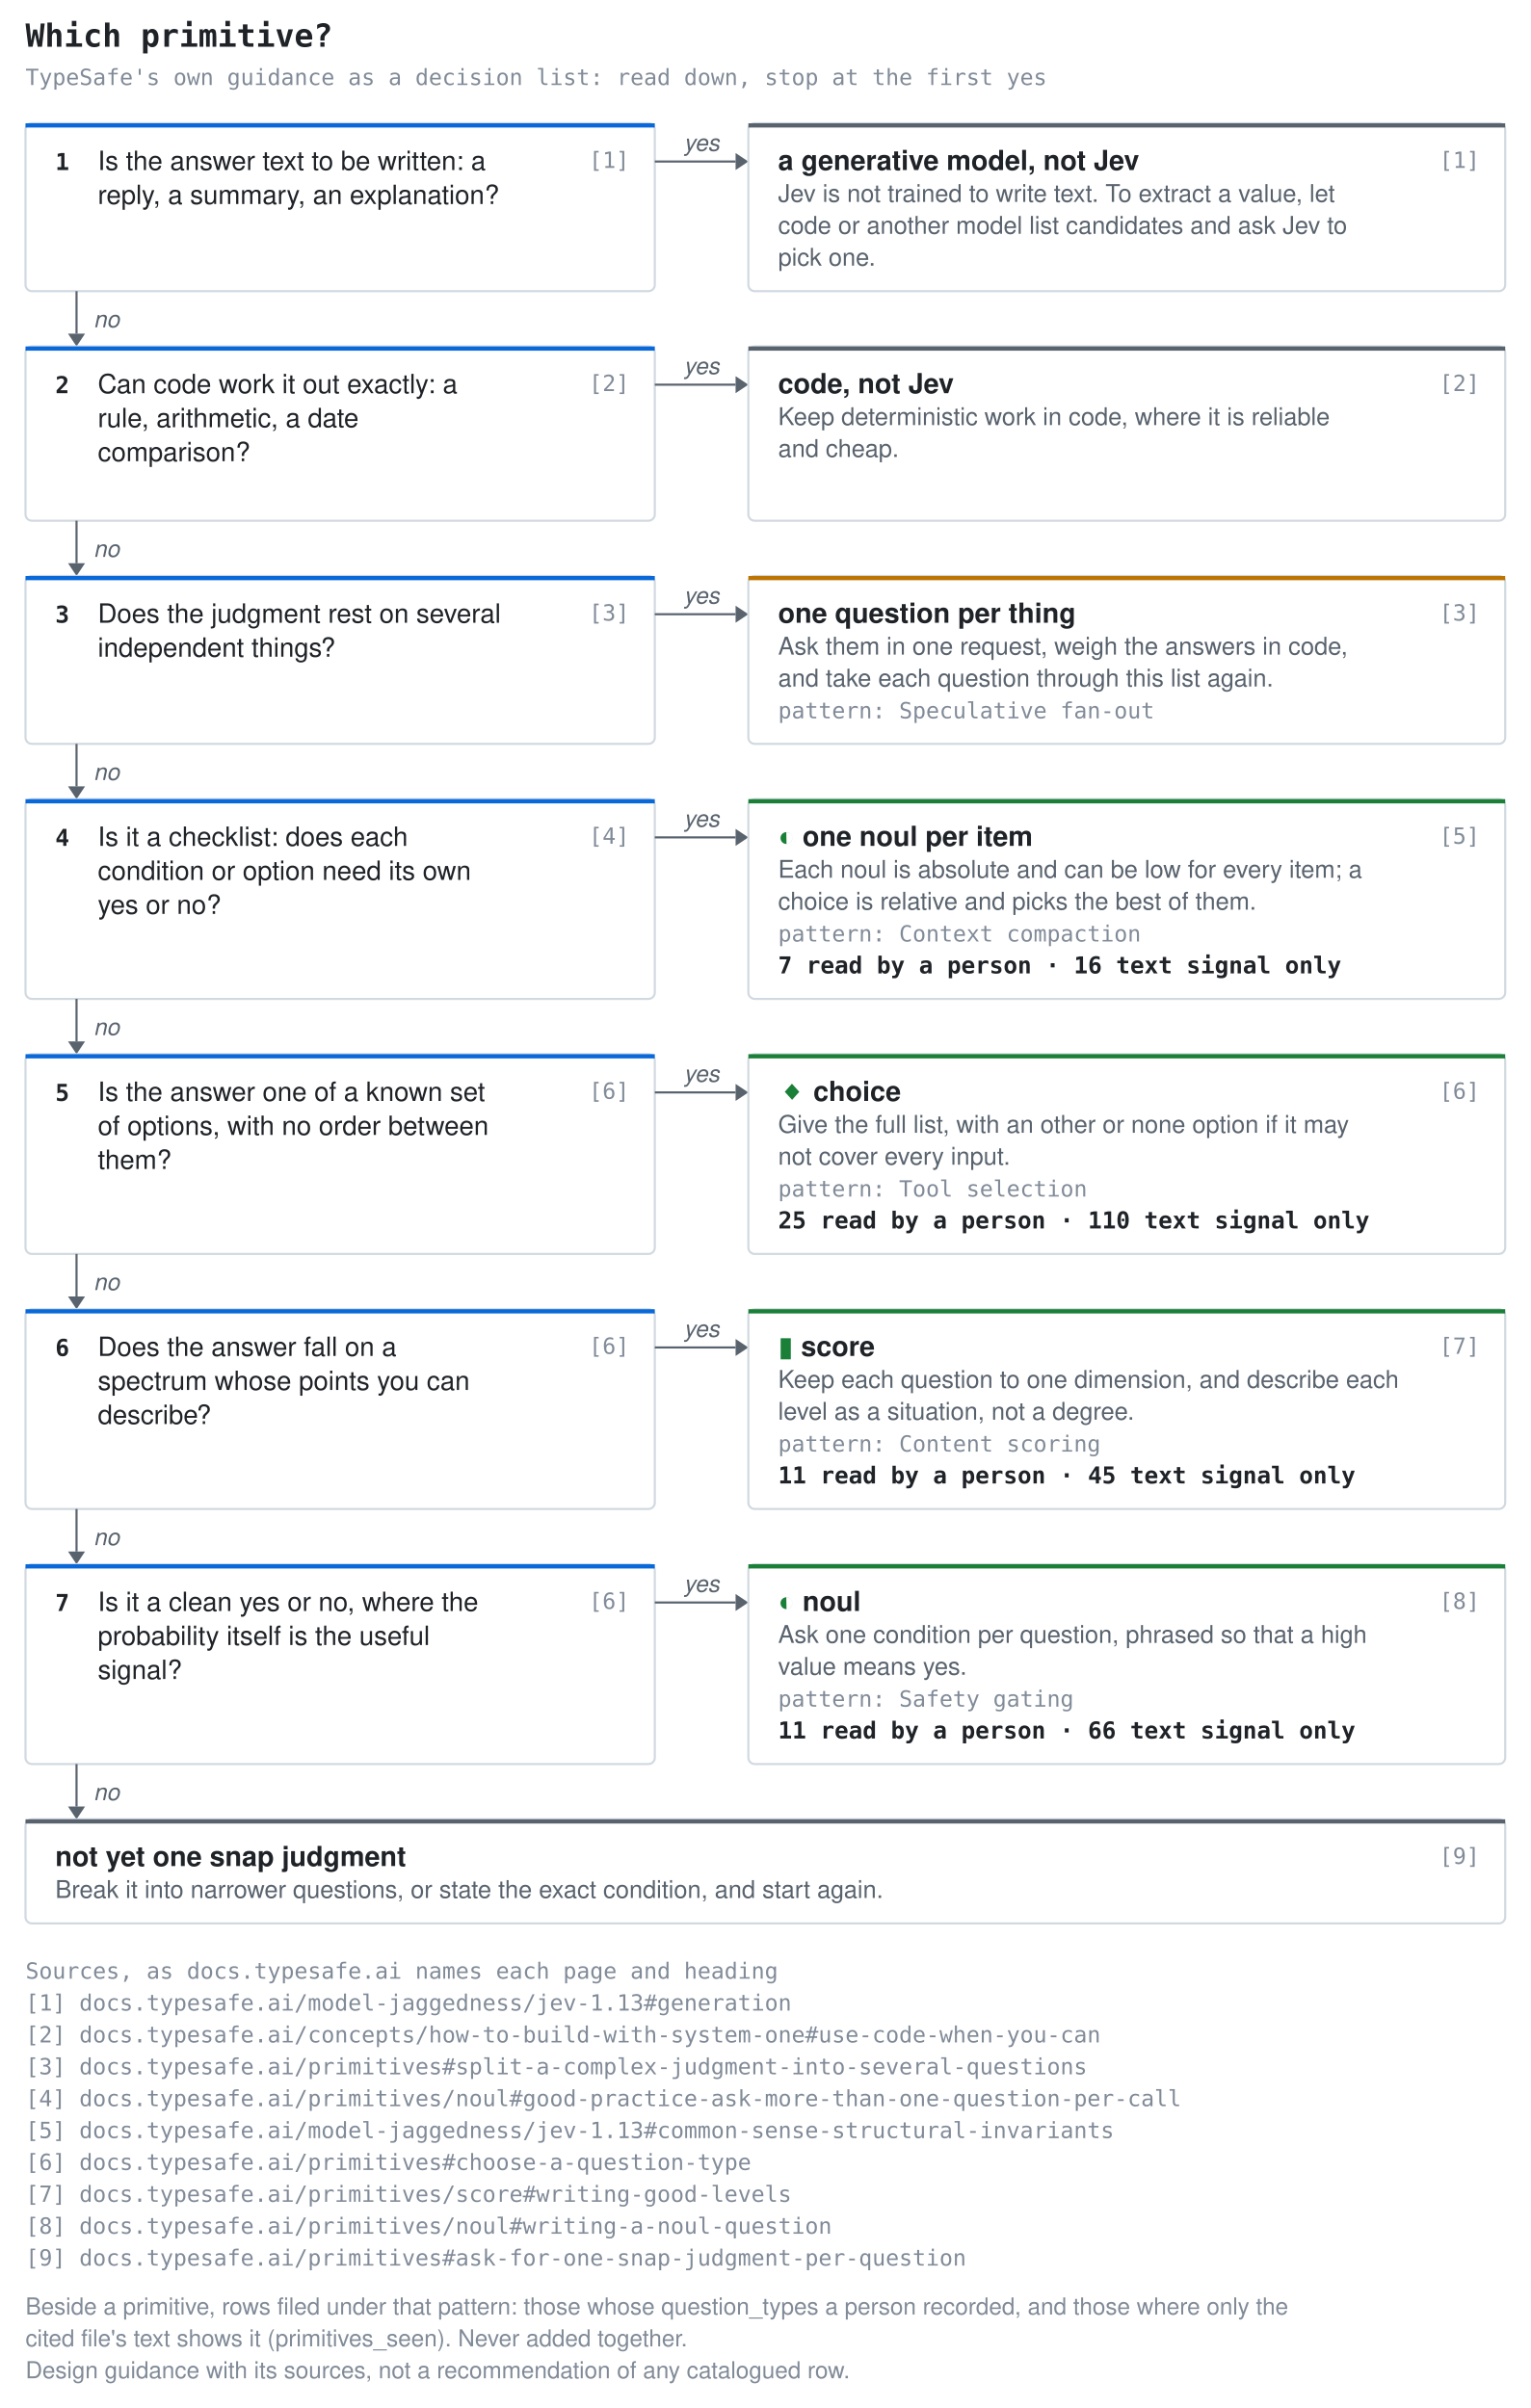
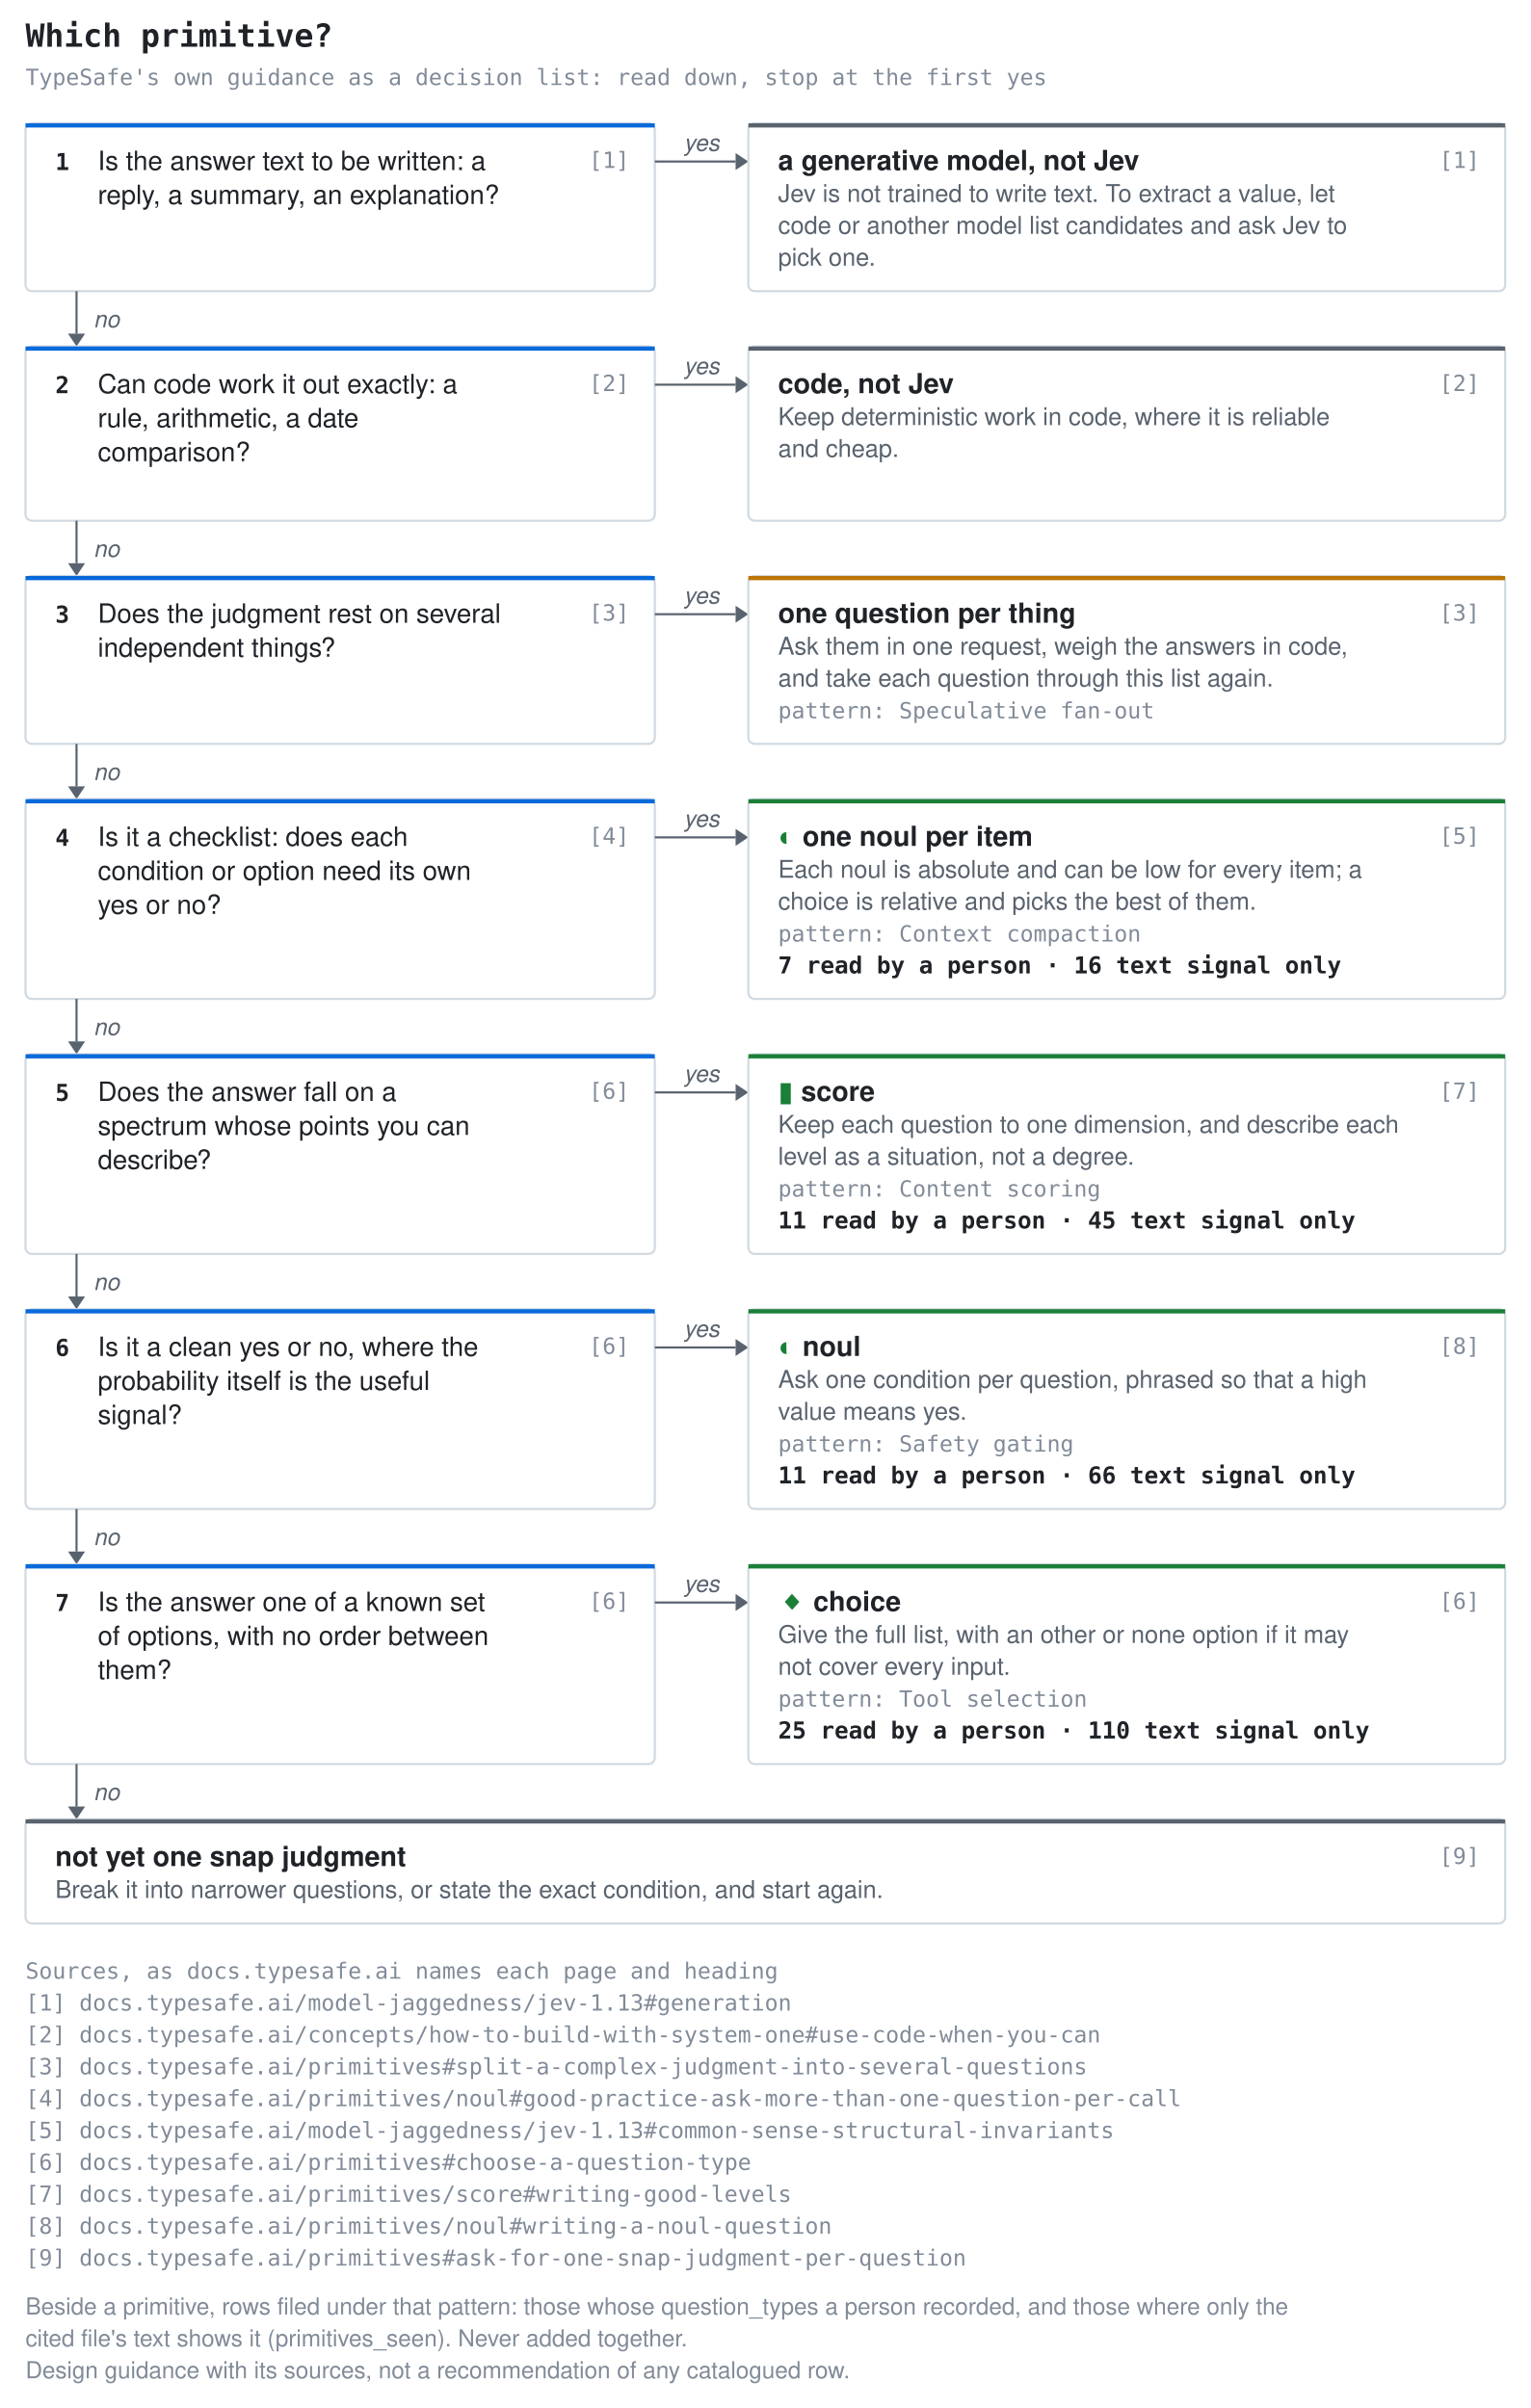
- <svg xmlns="http://www.w3.org/2000/svg" width="720" height="1133" viewBox="0 0 720 1133" role="img" aria-label="Which primitive? A decision list drawn from TypeSafe's documentation. Each yes ends at, in order: a generative model, not Jev; code, not Jev; one question per thing; one noul per item; choice; score; noul. If every answer is no: not yet one snap judgment.">
+ <svg xmlns="http://www.w3.org/2000/svg" width="720" height="1133" viewBox="0 0 720 1133" role="img" aria-label="Which primitive? A decision list drawn from TypeSafe's documentation. Each yes ends at, in order: a generative model, not Jev; code, not Jev; one question per thing; one noul per item; score; noul; choice. If every answer is no: not yet one snap judgment.">
  <style>.t{font:600 15px ui-monospace,SFMono-Regular,'SF Mono',Menlo,Consolas,monospace;fill:#1f2328}.k{font:10.5px ui-monospace,SFMono-Regular,'SF Mono',Menlo,Consolas,monospace;fill:#818b98}.q{font:12.5px -apple-system,BlinkMacSystemFont,'Segoe UI',Helvetica,Arial,sans-serif;fill:#1f2328}.n{font:600 13px -apple-system,BlinkMacSystemFont,'Segoe UI',Helvetica,Arial,sans-serif;fill:#1f2328}.g{fill:#1a7f37}.d{font:11.5px -apple-system,BlinkMacSystemFont,'Segoe UI',Helvetica,Arial,sans-serif;fill:#59636e}.c{font:600 11px ui-monospace,SFMono-Regular,'SF Mono',Menlo,Consolas,monospace;fill:#1f2328}.a{font:italic 11px -apple-system,BlinkMacSystemFont,'Segoe UI',Helvetica,Arial,sans-serif;fill:#59636e}.l{font:11px -apple-system,BlinkMacSystemFont,'Segoe UI',Helvetica,Arial,sans-serif;fill:#818b98}</style>
  <text x="12" y="22" class="t">Which primitive?</text>
  <text x="12" y="40" class="k">TypeSafe's own guidance as a decision list: read down, stop at the first yes</text>
  <rect x="12" y="58" width="296" height="79" rx="3" fill="none" stroke="#d1d9e0" />
  <rect x="12" y="58" width="296" height="2" fill="#0969da" />
  <text x="26" y="80" class="c">1</text>
  <text x="46" y="80" class="q">Is the answer text to be written: a</text>
  <text x="46" y="96" class="q">reply, a summary, an explanation?</text>
  <text x="296" y="79" class="k" text-anchor="end">[1]</text>
  <line x1="308" y1="76" x2="346" y2="76" stroke="#59636e" />
  <path d="M346 72l6 4-6 4z" fill="#59636e" />
  <text x="330.0" y="71" class="a" text-anchor="middle">yes</text>
  <rect x="352" y="58" width="356" height="79" rx="3" fill="none" stroke="#d1d9e0" />
  <rect x="352" y="58" width="356" height="2" fill="#59636e" />
  <text x="366" y="80" class="n">a generative model, not Jev</text>
  <text x="696" y="79" class="k" text-anchor="end">[1]</text>
  <text x="366" y="95" class="d">Jev is not trained to write text. To extract a value, let</text>
  <text x="366" y="110" class="d">code or another model list candidates and ask Jev to</text>
  <text x="366" y="125" class="d">pick one.</text>
  <line x1="36" y1="137" x2="36" y2="157" stroke="#59636e" />
  <path d="M32 157l4 6 4-6z" fill="#59636e" />
  <text x="44" y="154.0" class="a">no</text>
  <rect x="12" y="163" width="296" height="82" rx="3" fill="none" stroke="#d1d9e0" />
  <rect x="12" y="163" width="296" height="2" fill="#0969da" />
  <text x="26" y="185" class="c">2</text>
  <text x="46" y="185" class="q">Can code work it out exactly: a</text>
  <text x="46" y="201" class="q">rule, arithmetic, a date</text>
  <text x="46" y="217" class="q">comparison?</text>
  <text x="296" y="184" class="k" text-anchor="end">[2]</text>
  <line x1="308" y1="181" x2="346" y2="181" stroke="#59636e" />
  <path d="M346 177l6 4-6 4z" fill="#59636e" />
  <text x="330.0" y="176" class="a" text-anchor="middle">yes</text>
  <rect x="352" y="163" width="356" height="82" rx="3" fill="none" stroke="#d1d9e0" />
  <rect x="352" y="163" width="356" height="2" fill="#59636e" />
  <text x="366" y="185" class="n">code, not Jev</text>
  <text x="696" y="184" class="k" text-anchor="end">[2]</text>
  <text x="366" y="200" class="d">Keep deterministic work in code, where it is reliable</text>
  <text x="366" y="215" class="d">and cheap.</text>
  <line x1="36" y1="245" x2="36" y2="265" stroke="#59636e" />
  <path d="M32 265l4 6 4-6z" fill="#59636e" />
  <text x="44" y="262.0" class="a">no</text>
  <rect x="12" y="271" width="296" height="79" rx="3" fill="none" stroke="#d1d9e0" />
  <rect x="12" y="271" width="296" height="2" fill="#0969da" />
  <text x="26" y="293" class="c">3</text>
  <text x="46" y="293" class="q">Does the judgment rest on several</text>
  <text x="46" y="309" class="q">independent things?</text>
  <text x="296" y="292" class="k" text-anchor="end">[3]</text>
  <line x1="308" y1="289" x2="346" y2="289" stroke="#59636e" />
  <path d="M346 285l6 4-6 4z" fill="#59636e" />
  <text x="330.0" y="284" class="a" text-anchor="middle">yes</text>
  <rect x="352" y="271" width="356" height="79" rx="3" fill="none" stroke="#d1d9e0" />
  <rect x="352" y="271" width="356" height="2" fill="#bc7503" />
  <text x="366" y="293" class="n">one question per thing</text>
  <text x="696" y="292" class="k" text-anchor="end">[3]</text>
  <text x="366" y="308" class="d">Ask them in one request, weigh the answers in code,</text>
  <text x="366" y="323" class="d">and take each question through this list again.</text>
  <text x="366" y="338" class="k">pattern: Speculative fan-out</text>
  <line x1="36" y1="350" x2="36" y2="370" stroke="#59636e" />
  <path d="M32 370l4 6 4-6z" fill="#59636e" />
  <text x="44" y="367.0" class="a">no</text>
  <rect x="12" y="376" width="296" height="94" rx="3" fill="none" stroke="#d1d9e0" />
  <rect x="12" y="376" width="296" height="2" fill="#0969da" />
  <text x="26" y="398" class="c">4</text>
  <text x="46" y="398" class="q">Is it a checklist: does each</text>
  <text x="46" y="414" class="q">condition or option need its own</text>
  <text x="46" y="430" class="q">yes or no?</text>
  <text x="296" y="397" class="k" text-anchor="end">[4]</text>
  <line x1="308" y1="394" x2="346" y2="394" stroke="#59636e" />
  <path d="M346 390l6 4-6 4z" fill="#59636e" />
  <text x="330.0" y="389" class="a" text-anchor="middle">yes</text>
  <rect x="352" y="376" width="356" height="94" rx="3" fill="none" stroke="#d1d9e0" />
  <rect x="352" y="376" width="356" height="2" fill="#1a7f37" />
  <text x="366" y="398" class="n">
    <tspan class="g">◐</tspan> one noul per item</text>
  <text x="696" y="397" class="k" text-anchor="end">[5]</text>
  <text x="366" y="413" class="d">Each noul is absolute and can be low for every item; a</text>
  <text x="366" y="428" class="d">choice is relative and picks the best of them.</text>
  <text x="366" y="443" class="k">pattern: Context compaction</text>
  <text x="366" y="458" class="c">7 read by a person · 16 text signal only</text>
  <line x1="36" y1="470" x2="36" y2="490" stroke="#59636e" />
  <path d="M32 490l4 6 4-6z" fill="#59636e" />
  <text x="44" y="487.0" class="a">no</text>
  <rect x="12" y="496" width="296" height="94" rx="3" fill="none" stroke="#d1d9e0" />
  <rect x="12" y="496" width="296" height="2" fill="#0969da" />
  <text x="26" y="518" class="c">5</text>
-   <text x="46" y="518" class="q">Is the answer one of a known set</text>
-   <text x="46" y="534" class="q">of options, with no order between</text>
-   <text x="46" y="550" class="q">them?</text>
+   <text x="46" y="518" class="q">Does the answer fall on a</text>
+   <text x="46" y="534" class="q">spectrum whose points you can</text>
+   <text x="46" y="550" class="q">describe?</text>
  <text x="296" y="517" class="k" text-anchor="end">[6]</text>
  <line x1="308" y1="514" x2="346" y2="514" stroke="#59636e" />
  <path d="M346 510l6 4-6 4z" fill="#59636e" />
  <text x="330.0" y="509" class="a" text-anchor="middle">yes</text>
  <rect x="352" y="496" width="356" height="94" rx="3" fill="none" stroke="#d1d9e0" />
  <rect x="352" y="496" width="356" height="2" fill="#1a7f37" />
  <text x="366" y="518" class="n">
-     <tspan class="g">◆</tspan> choice</text>
-   <text x="696" y="517" class="k" text-anchor="end">[6]</text>
-   <text x="366" y="533" class="d">Give the full list, with an other or none option if it may</text>
-   <text x="366" y="548" class="d">not cover every input.</text>
-   <text x="366" y="563" class="k">pattern: Tool selection</text>
-   <text x="366" y="578" class="c">25 read by a person · 110 text signal only</text>
+     <tspan class="g">▮</tspan> score</text>
+   <text x="696" y="517" class="k" text-anchor="end">[7]</text>
+   <text x="366" y="533" class="d">Keep each question to one dimension, and describe each</text>
+   <text x="366" y="548" class="d">level as a situation, not a degree.</text>
+   <text x="366" y="563" class="k">pattern: Content scoring</text>
+   <text x="366" y="578" class="c">11 read by a person · 45 text signal only</text>
  <line x1="36" y1="590" x2="36" y2="610" stroke="#59636e" />
  <path d="M32 610l4 6 4-6z" fill="#59636e" />
  <text x="44" y="607.0" class="a">no</text>
  <rect x="12" y="616" width="296" height="94" rx="3" fill="none" stroke="#d1d9e0" />
  <rect x="12" y="616" width="296" height="2" fill="#0969da" />
  <text x="26" y="638" class="c">6</text>
-   <text x="46" y="638" class="q">Does the answer fall on a</text>
-   <text x="46" y="654" class="q">spectrum whose points you can</text>
-   <text x="46" y="670" class="q">describe?</text>
+   <text x="46" y="638" class="q">Is it a clean yes or no, where the</text>
+   <text x="46" y="654" class="q">probability itself is the useful</text>
+   <text x="46" y="670" class="q">signal?</text>
  <text x="296" y="637" class="k" text-anchor="end">[6]</text>
  <line x1="308" y1="634" x2="346" y2="634" stroke="#59636e" />
  <path d="M346 630l6 4-6 4z" fill="#59636e" />
  <text x="330.0" y="629" class="a" text-anchor="middle">yes</text>
  <rect x="352" y="616" width="356" height="94" rx="3" fill="none" stroke="#d1d9e0" />
  <rect x="352" y="616" width="356" height="2" fill="#1a7f37" />
  <text x="366" y="638" class="n">
-     <tspan class="g">▮</tspan> score</text>
-   <text x="696" y="637" class="k" text-anchor="end">[7]</text>
-   <text x="366" y="653" class="d">Keep each question to one dimension, and describe each</text>
-   <text x="366" y="668" class="d">level as a situation, not a degree.</text>
-   <text x="366" y="683" class="k">pattern: Content scoring</text>
-   <text x="366" y="698" class="c">11 read by a person · 45 text signal only</text>
+     <tspan class="g">◐</tspan> noul</text>
+   <text x="696" y="637" class="k" text-anchor="end">[8]</text>
+   <text x="366" y="653" class="d">Ask one condition per question, phrased so that a high</text>
+   <text x="366" y="668" class="d">value means yes.</text>
+   <text x="366" y="683" class="k">pattern: Safety gating</text>
+   <text x="366" y="698" class="c">11 read by a person · 66 text signal only</text>
  <line x1="36" y1="710" x2="36" y2="730" stroke="#59636e" />
  <path d="M32 730l4 6 4-6z" fill="#59636e" />
  <text x="44" y="727.0" class="a">no</text>
  <rect x="12" y="736" width="296" height="94" rx="3" fill="none" stroke="#d1d9e0" />
  <rect x="12" y="736" width="296" height="2" fill="#0969da" />
  <text x="26" y="758" class="c">7</text>
-   <text x="46" y="758" class="q">Is it a clean yes or no, where the</text>
-   <text x="46" y="774" class="q">probability itself is the useful</text>
-   <text x="46" y="790" class="q">signal?</text>
+   <text x="46" y="758" class="q">Is the answer one of a known set</text>
+   <text x="46" y="774" class="q">of options, with no order between</text>
+   <text x="46" y="790" class="q">them?</text>
  <text x="296" y="757" class="k" text-anchor="end">[6]</text>
  <line x1="308" y1="754" x2="346" y2="754" stroke="#59636e" />
  <path d="M346 750l6 4-6 4z" fill="#59636e" />
  <text x="330.0" y="749" class="a" text-anchor="middle">yes</text>
  <rect x="352" y="736" width="356" height="94" rx="3" fill="none" stroke="#d1d9e0" />
  <rect x="352" y="736" width="356" height="2" fill="#1a7f37" />
  <text x="366" y="758" class="n">
-     <tspan class="g">◐</tspan> noul</text>
-   <text x="696" y="757" class="k" text-anchor="end">[8]</text>
-   <text x="366" y="773" class="d">Ask one condition per question, phrased so that a high</text>
-   <text x="366" y="788" class="d">value means yes.</text>
-   <text x="366" y="803" class="k">pattern: Safety gating</text>
-   <text x="366" y="818" class="c">11 read by a person · 66 text signal only</text>
+     <tspan class="g">◆</tspan> choice</text>
+   <text x="696" y="757" class="k" text-anchor="end">[6]</text>
+   <text x="366" y="773" class="d">Give the full list, with an other or none option if it may</text>
+   <text x="366" y="788" class="d">not cover every input.</text>
+   <text x="366" y="803" class="k">pattern: Tool selection</text>
+   <text x="366" y="818" class="c">25 read by a person · 110 text signal only</text>
  <line x1="36" y1="830" x2="36" y2="850" stroke="#59636e" />
  <path d="M32 850l4 6 4-6z" fill="#59636e" />
  <text x="44" y="847.0" class="a">no</text>
  <rect x="12" y="856" width="696" height="49" rx="3" fill="none" stroke="#d1d9e0" />
  <rect x="12" y="856" width="696" height="2" fill="#59636e" />
  <text x="26" y="878" class="n">not yet one snap judgment</text>
  <text x="696" y="877" class="k" text-anchor="end">[9]</text>
  <text x="26" y="893" class="d">Break it into narrower questions, or state the exact condition, and start again.</text>
  <text x="12" y="931" class="k">Sources, as docs.typesafe.ai names each page and heading</text>
  <text x="12" y="946" class="k">[1] docs.typesafe.ai/model-jaggedness/jev-1.13#generation</text>
  <text x="12" y="961" class="k">[2] docs.typesafe.ai/concepts/how-to-build-with-system-one#use-code-when-you-can</text>
  <text x="12" y="976" class="k">[3] docs.typesafe.ai/primitives#split-a-complex-judgment-into-several-questions</text>
  <text x="12" y="991" class="k">[4] docs.typesafe.ai/primitives/noul#good-practice-ask-more-than-one-question-per-call</text>
  <text x="12" y="1006" class="k">[5] docs.typesafe.ai/model-jaggedness/jev-1.13#common-sense-structural-invariants</text>
  <text x="12" y="1021" class="k">[6] docs.typesafe.ai/primitives#choose-a-question-type</text>
  <text x="12" y="1036" class="k">[7] docs.typesafe.ai/primitives/score#writing-good-levels</text>
  <text x="12" y="1051" class="k">[8] docs.typesafe.ai/primitives/noul#writing-a-noul-question</text>
  <text x="12" y="1066" class="k">[9] docs.typesafe.ai/primitives#ask-for-one-snap-judgment-per-question</text>
  <text x="12" y="1089" class="l">Beside a primitive, rows filed under that pattern: those whose question_types a person recorded, and those where only the</text>
  <text x="12" y="1104" class="l">cited file's text shows it (primitives_seen). Never added together.</text>
  <text x="12" y="1119" class="l">Design guidance with its sources, not a recommendation of any catalogued row.</text>
</svg>
